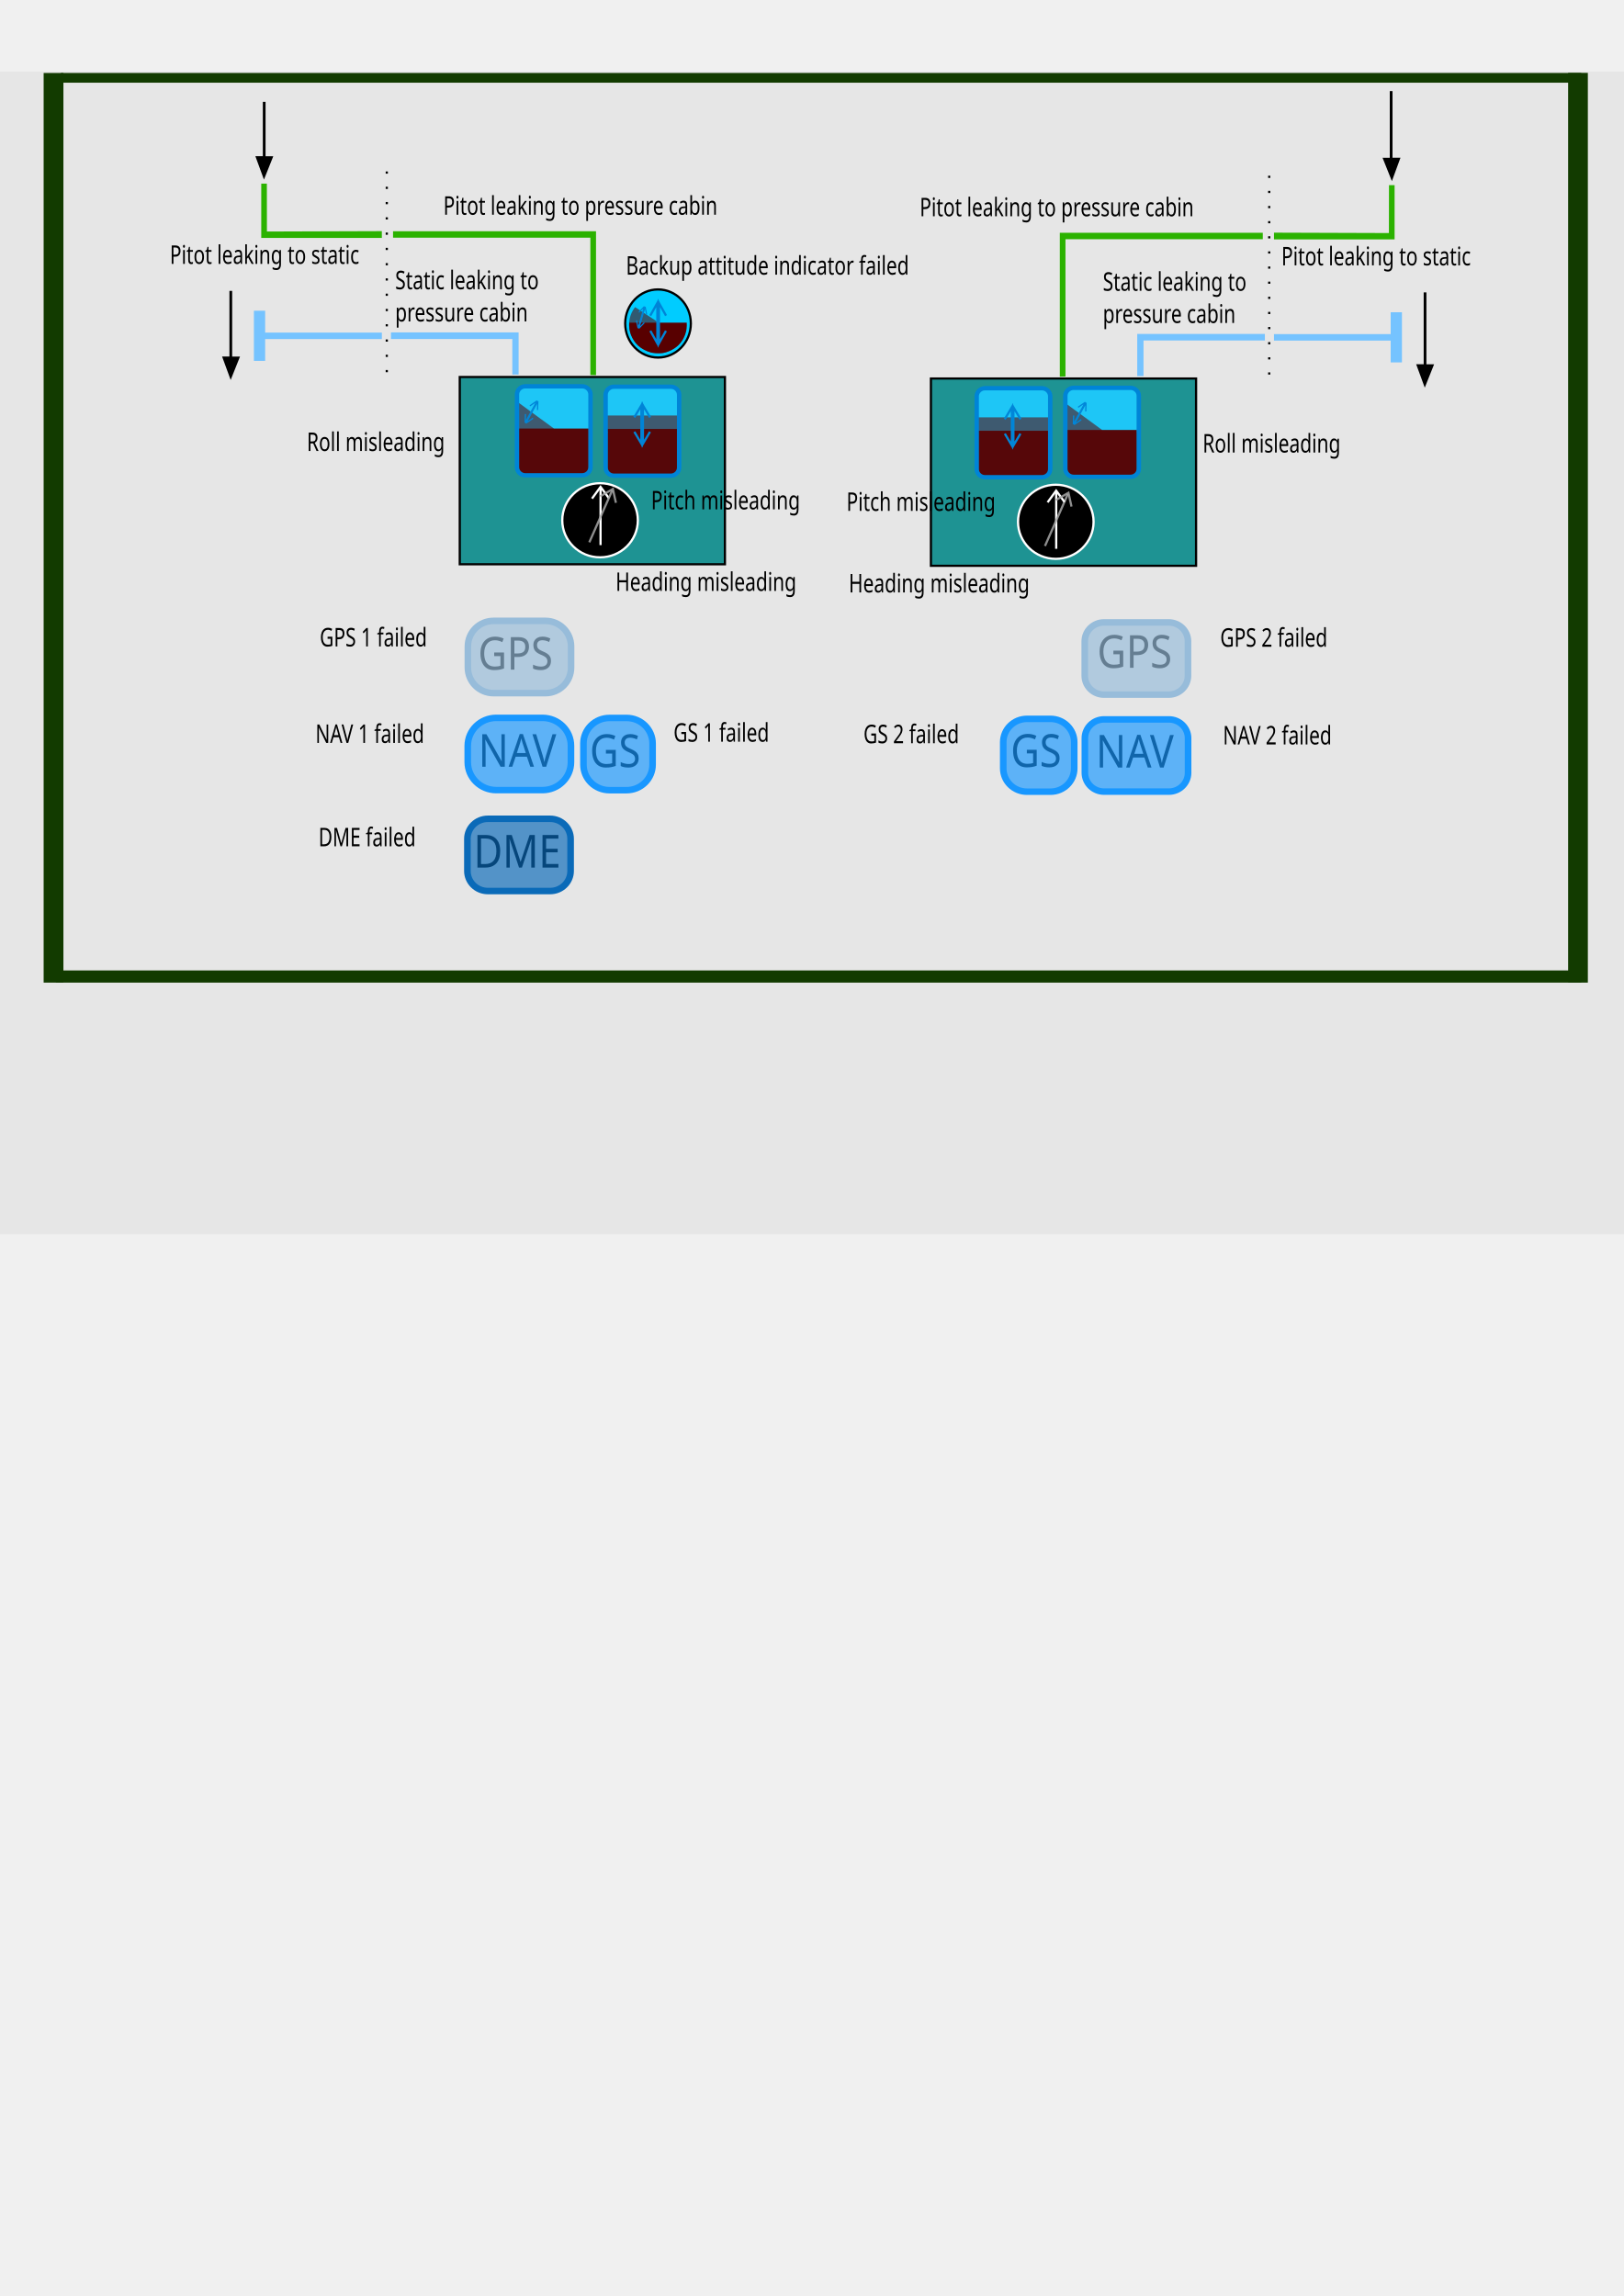
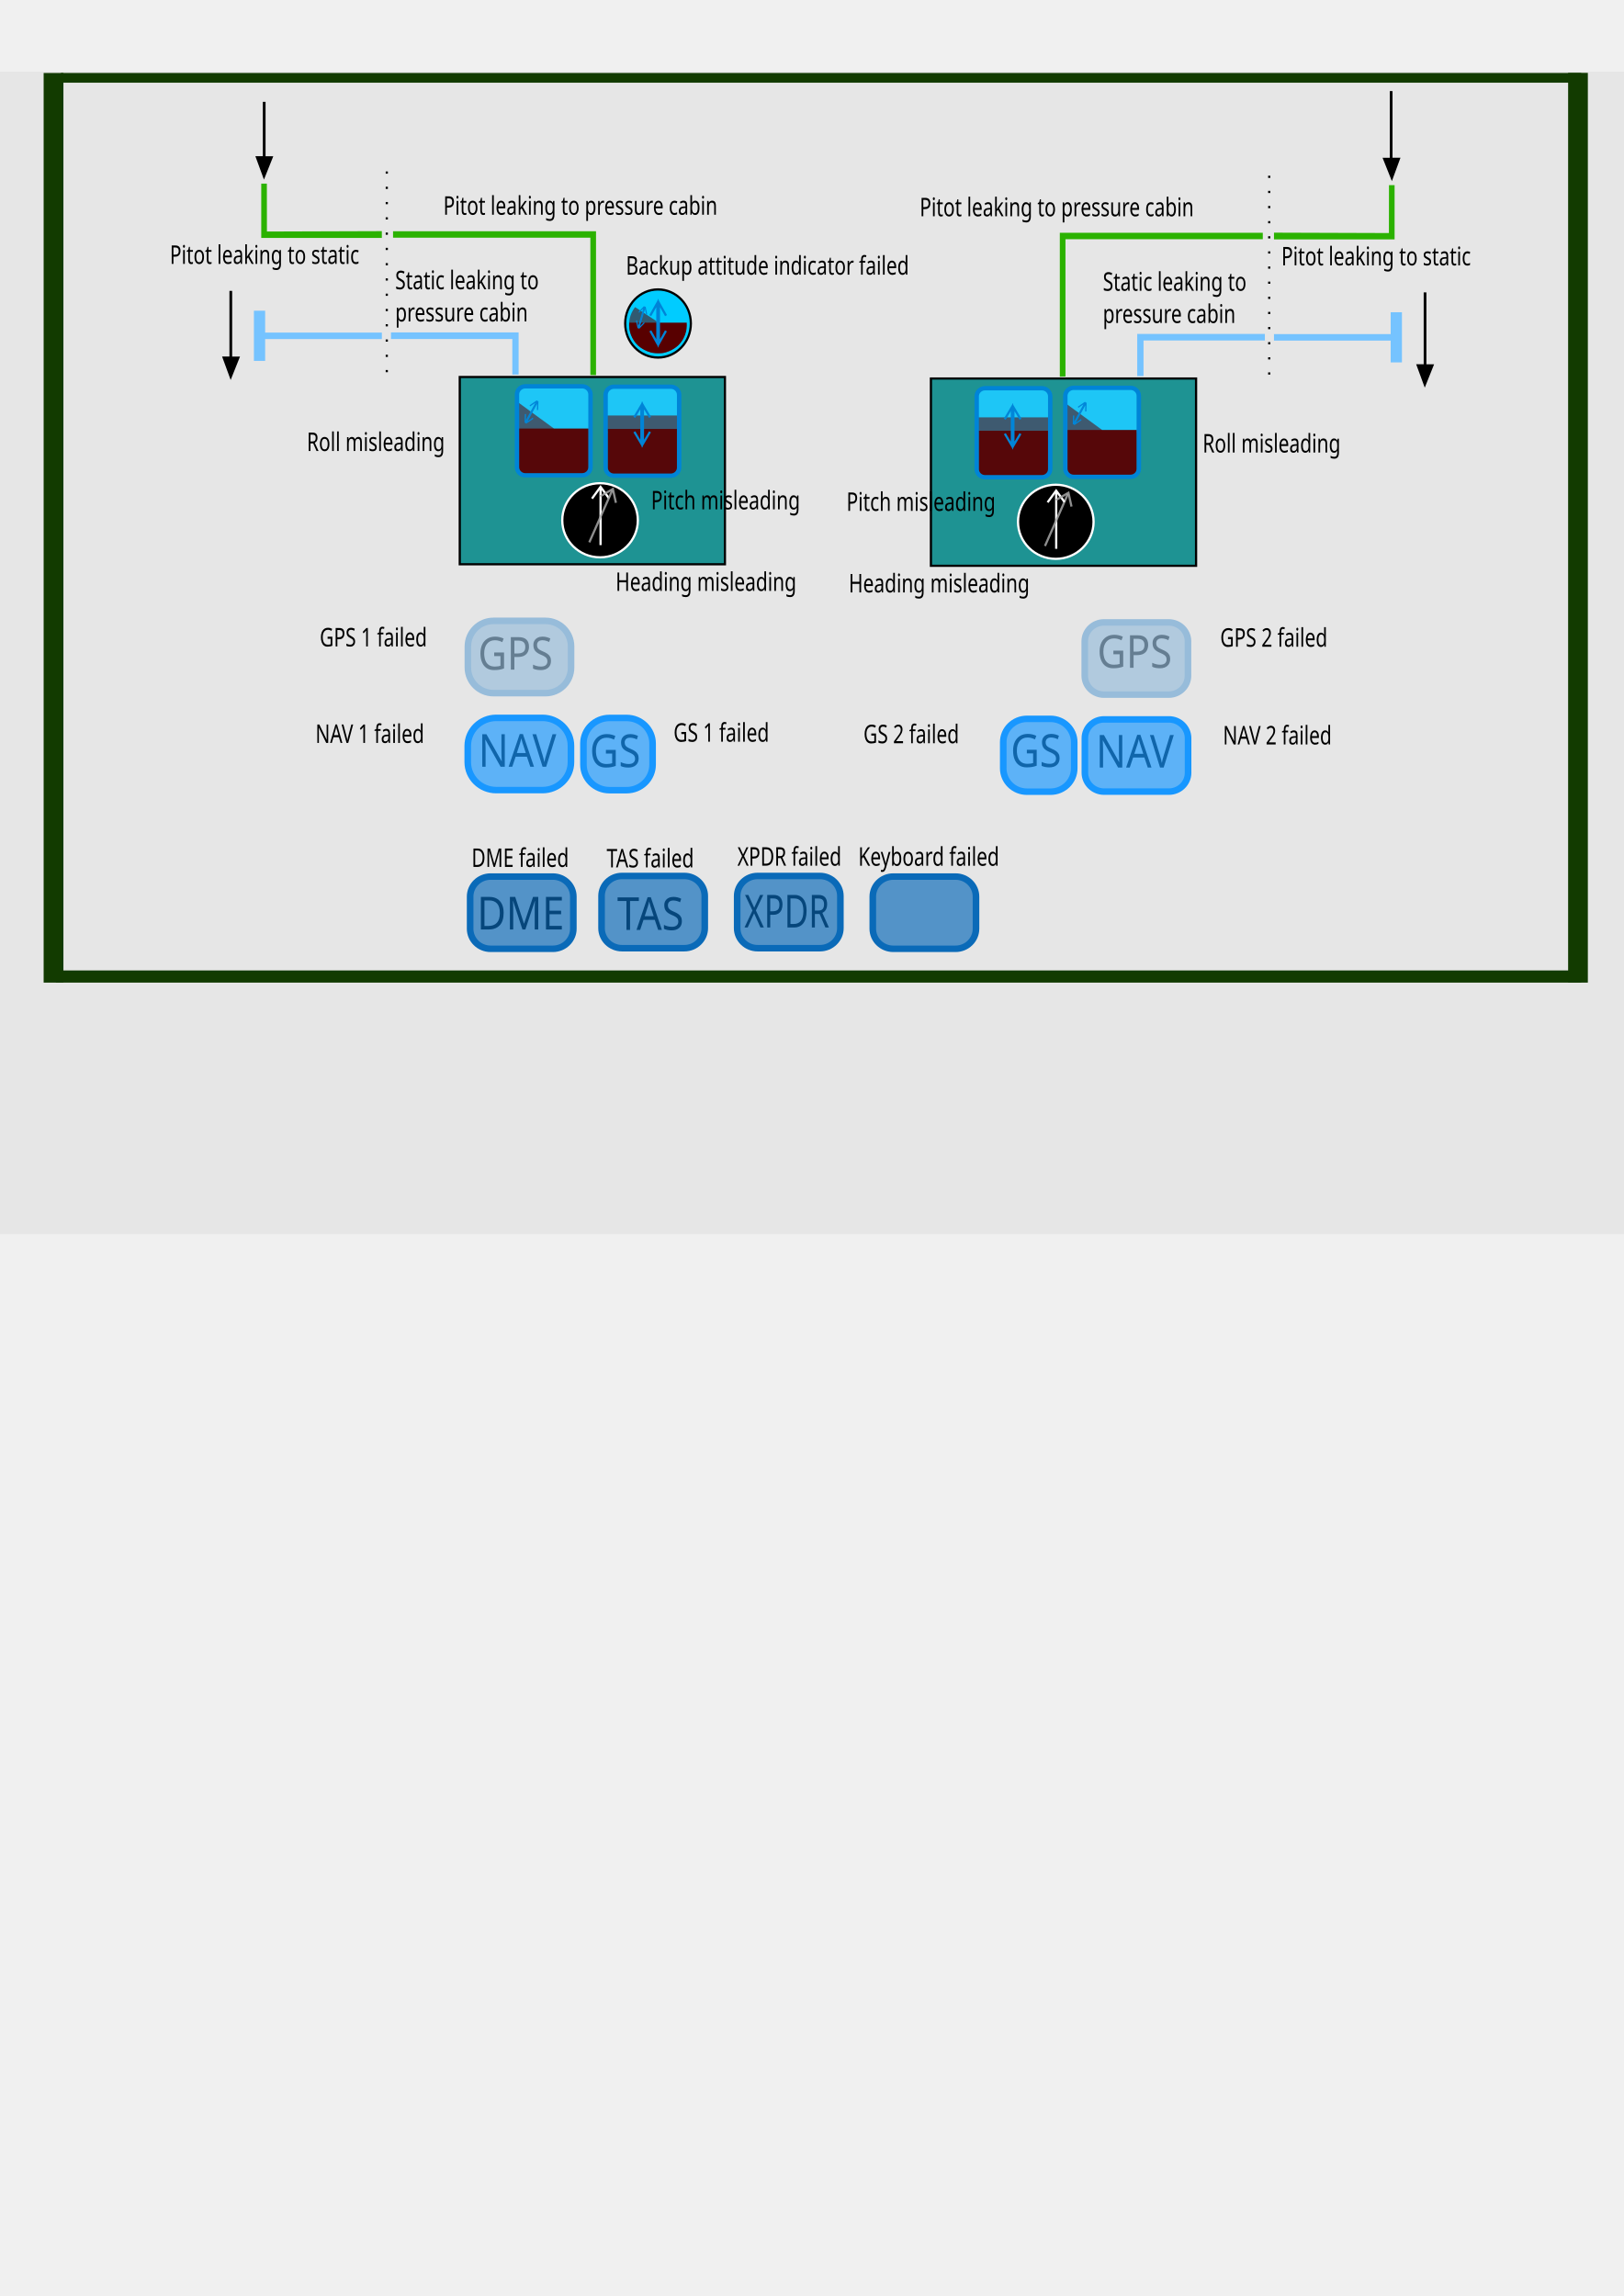
<svg xmlns="http://www.w3.org/2000/svg" xmlns:ns1="http://www.openswatchbook.org/uri/2009/osb" version="1.1" width="744.094" height="1052.362" id="svg3651">
  <defs id="defs3653">
    <marker orient="auto" refY="0.0" refX="0.0" id="Arrow2Lend" style="overflow:visible;">
      <path id="path3844" style="fill-rule:evenodd;stroke-width:0.625;stroke-linejoin:round;" d="M 8.719,4.034 L -2.207,0.016 L 8.719,-4.002 C 6.973,-1.63 6.983,1.616 8.719,4.034 z " transform="scale(1.1) rotate(180) translate(1,0)" />
    </marker>
    <marker orient="auto" refY="0.0" refX="0.0" id="Arrow1Lend" style="overflow:visible;">
      <path id="path3826" d="M 0.0,0.0 L 5.0,-5.0 L -12.5,0.0 L 5.0,5.0 L 0.0,0.0 z " style="fill-rule:evenodd;stroke:#000000;stroke-width:1.0pt;" transform="scale(0.8) rotate(180) translate(12.5,0)" />
    </marker>
    <linearGradient id="linearGradient5215">
      <stop style="stop-color:#e6e6e6;stop-opacity:1;" offset="0" id="stop5217" />
      <stop style="stop-color:#e6e6e6;stop-opacity:0;" offset="1" id="stop5219" />
    </linearGradient>
    <linearGradient id="linearGradient5209" ns1:paint="solid">
      <stop style="stop-color:#e6e6e6;stop-opacity:1;" offset="0" id="stop5211" />
    </linearGradient>
    <symbol id="*Paper_Space" />
    <symbol id="*Model_Space" />
    <pattern y="0" x="0" width="8" patternUnits="userSpaceOnUse" id="Hatch" height="8">
      <path id="path5322" stroke-width="0.25" stroke="#000000" linecap="square" d="M8 4 l-4,4" />
      <path id="path5324" stroke-width="0.25" stroke="#000000" linecap="square" d="M6 2 l-4,4" />
      <path id="path5326" stroke-width="0.25" stroke="#000000" linecap="square" d="M4 0 l-4,4" />
    </pattern>
    <marker style="overflow:visible" refY="0.0" refX="0.0" orient="auto" id="DistanceX">
      <path id="path5319" style="stroke:#000000; stroke-width:0.5" d="M 3,-3 L -3,3 M 0,-5 L  0,5" />
    </marker>
    <marker orient="auto" refY="0" refX="0" id="Arrow1Lend-6" style="overflow:visible">
      <path id="path3826-7" d="M 0,0 5,-5 -12.5,0 5,5 0,0 z" style="fill-rule:evenodd;stroke:#000000;stroke-width:1pt" transform="matrix(-0.8,0,0,-0.8,-10,0)" />
    </marker>
  </defs>
  <g id="layer1" transform="matrix(1.019268,0,0,1,-0.3853597,0)">
    <rect style="fill:#e6e6e6;fill-opacity:1" id="rect3059" width="764.508" height="532.87" x="0.174" y="32.809" />
    <rect style="fill:#008686;fill-opacity:0.871;fill-rule:nonzero;stroke:#000000;stroke-width:1;stroke-opacity:1" id="rect3438-6" width="119.215" height="85.839" x="-538.141" y="173.489" transform="scale(-1,1)" />
    <rect style="fill:#008686;fill-opacity:0.871;fill-rule:nonzero;stroke:#000000;stroke-opacity:1" id="rect3438" width="119.215" height="85.839" x="207.091" y="172.793" />
    <rect style="fill:#1ec6f6;fill-opacity:1;stroke:none" id="rect3883" width="32.05" height="19.984" x="272.904" y="177.95" ry="0.189" />
    <rect width="8.889" height="416.924" x="20" y="33.452" id="rect3659" style="fill:#123b00;fill-opacity:1" />
    <rect width="8.869" height="416.981" x="705.417" y="33.395" id="rect5872" style="fill:#123b00;fill-opacity:1" />
    <rect style="fill:#123b00;fill-opacity:1" id="rect2987" width="685.76" height="5.574" x="25.534" y="444.801" />
    <rect style="fill:#123b00;fill-opacity:1" id="rect2985" width="683.573" height="4.459" x="27.721" y="33.444" />
    <rect style="fill:#1ec6f6;fill-opacity:1;stroke:none" id="rect3883-9-3" width="32.05" height="19.984" x="273.208" y="178.42" ry="0.189" />
    <rect style="fill:#580000;fill-opacity:0.566;stroke:none" id="rect3837" width="32.095" height="7.292" x="273.246" y="190.445" ry="0" />
    <path style="fill:#00ccff;fill-opacity:1;fill-rule:nonzero;stroke:#000000;stroke-opacity:1" id="STBYATTIND" d="m 316.6,147.71 c 0,8.312 -6.738,15.05 -15.05,15.05 -8.312,0 -15.05,-6.738 -15.05,-15.05 0,-8.312 6.738,-15.05 15.05,-15.05 8.312,0 15.05,6.738 15.05,15.05 z" transform="matrix(0.9810962,0,0,1.037037,0.3780749,-4.913337)" />
    <path style="fill:#000000;fill-opacity:1;fill-rule:nonzero;stroke:#ffffff;stroke-width:0.894;stroke-opacity:1" id="LHHDG" d="m 316.6,147.71 c 0,8.312 -6.738,15.05 -15.05,15.05 -8.312,0 -15.05,-6.738 -15.05,-15.05 0,-8.312 6.738,-15.05 15.05,-15.05 8.312,0 15.05,6.738 15.05,15.05 z" transform="matrix(1.128837,0,0,1.128699,-70.2361,71.74339)" />
    <path style="fill:#580000;fill-opacity:1;stroke:none" d="m 283.296,147.897 c -0.129,1.95 0.107,3.828 0.753,5.582 0.688,1.87 1.807,3.639 3.218,4.954 1.637,1.525 3.708,2.499 5.786,3.142 0.989,0.306 2.947,0.331 3.115,0.333 0.008,5e-5 0.103,0 0.103,0 0.168,-9.2e-4 2.126,-0.026 3.115,-0.333 2.078,-0.644 4.149,-1.617 5.786,-3.142 1.411,-1.315 2.53,-3.047 3.218,-4.917 0.646,-1.755 0.883,-3.669 0.753,-5.619 -14.755,0.017 -12.853,9.2e-4 -12.77,0 0,0 -0.31,-2e-5 -0.308,0 0.083,9.2e-4 1.985,0.017 -12.77,0 z" id="path5435" />
    <path style="fill:#580000;fill-opacity:0.555;stroke:none" d="m 285.904,140.762 c -1.157,1.559 -1.968,3.261 -2.372,5.09 -0.43,1.949 -0.445,4.054 0.028,5.941 0.549,2.19 1.758,4.161 3.15,5.86 0.662,0.809 2.287,1.924 2.427,2.019 0.007,0.005 0.086,0.057 0.086,0.057 0.141,0.093 1.793,1.166 2.785,1.462 2.084,0.622 4.34,0.965 6.529,0.603 1.887,-0.311 3.754,-1.136 5.336,-2.315 1.484,-1.107 2.711,-2.576 3.651,-4.28 -12.351,-8.228 -10.751,-7.179 -10.681,-7.133 0,0 -0.259,-0.173 -0.258,-0.172 0.069,0.047 1.651,1.123 -10.681,-7.133 z" id="path5435-6" />
    <g id="g4250" transform="matrix(0.7160818,0,0,0.7351217,61.27548,38.88142)" style="fill:none;stroke:#0084d7;stroke-opacity:1">
      <path id="path4222" d="m 323.226,143.906 4.483,-7.914 0,25.225 -4.438,-7.835" style="fill:none;stroke:#0084d7;stroke-width:1.401px;stroke-linecap:butt;stroke-linejoin:miter;stroke-opacity:1" />
      <path id="path4222-3" d="m 333.14,143.906 -4.483,-7.914 0,25.225 4.438,-7.835" style="fill:none;stroke:#0084d7;stroke-width:1.401px;stroke-linecap:butt;stroke-linejoin:miter;stroke-opacity:1" />
    </g>
    <g id="g4250-6" transform="matrix(0.3566992,0.105782,-0.1114497,0.3904327,188.3454,52.76637)" style="fill:none;stroke:#0084d7;stroke-opacity:1">
      <path id="path4222-7" d="m 323.226,143.906 4.483,-7.914 0,25.225 -4.438,-7.835" style="fill:none;stroke:#0084d7;stroke-width:1.401px;stroke-linecap:butt;stroke-linejoin:miter;stroke-opacity:1" />
      <path id="path4222-3-5" d="m 333.14,143.906 -4.483,-7.914 0,25.225 4.438,-7.835" style="fill:none;stroke:#0084d7;stroke-width:1.401px;stroke-linecap:butt;stroke-linejoin:miter;stroke-opacity:1" />
    </g>
    <rect style="fill:#580000;fill-opacity:1;stroke:none" id="rect4286-2" width="31.427" height="20.801" x="273.484" y="196.598" />
    <rect style="fill:#1ec6f6;stroke:#0084d7;stroke-width:1.981;stroke-linecap:butt;stroke-linejoin:miter;stroke-miterlimit:4;stroke-opacity:1;stroke-dasharray:none;stroke-dashoffset:0;fill-opacity:0.039" id="LHPITCH" width="33.062" height="40.793" x="272.666" y="177.241" ry="3.744" />
    <g id="g4250-7-3" transform="matrix(0.7160818,0,0,0.6977444,54.09419,90.89566)" style="fill:none;stroke:#0084d7;stroke-opacity:1">
      <path id="path4222-9-5" d="m 323.226,143.906 4.483,-7.914 0,25.225 -4.438,-7.835" style="fill:none;stroke:#0084d7;stroke-width:1.401px;stroke-linecap:butt;stroke-linejoin:miter;stroke-opacity:1" />
      <path id="path4222-3-8-6" d="m 333.14,143.906 -4.483,-7.914 0,25.225 4.438,-7.835" style="fill:none;stroke:#0084d7;stroke-width:1.401px;stroke-linecap:butt;stroke-linejoin:miter;stroke-opacity:1" />
    </g>
    <rect style="fill:#1ec6f6;fill-opacity:1;stroke:none" id="rect3883-9" width="32.05" height="19.984" x="233.056" y="177.77" ry="0.189" />
    <rect style="fill:#580000;fill-opacity:1;stroke:none" id="rect4286-2-2" width="31.427" height="20.801" x="233.635" y="196.418" />
    <path style="fill:#580000;fill-opacity:0.566;stroke:none" d="m 233.34,184.428 15.996,11.914 0,0.836 -16.064,-0.209 z" id="path3921" />
    <g id="g4250-7-3-0" transform="matrix(0.3481239,0.1930917,-0.2116832,0.3964911,156.5512,66.54628)" style="fill:none;stroke:#0084d7;stroke-opacity:1">
      <path id="path4222-9-5-9" d="m 323.226,143.906 4.483,-7.914 0,25.225 -4.438,-7.835" style="fill:none;stroke:#0084d7;stroke-width:1.401px;stroke-linecap:butt;stroke-linejoin:miter;stroke-opacity:1" />
      <path id="path4222-3-8-6-3" d="m 333.14,143.906 -4.483,-7.914 0,25.225 4.438,-7.835" style="fill:none;stroke:#0084d7;stroke-width:1.401px;stroke-linecap:butt;stroke-linejoin:miter;stroke-opacity:1" />
    </g>
    <rect style="fill:#1ec6f6;stroke:#0084d7;stroke-width:1.981;stroke-linecap:butt;stroke-linejoin:miter;stroke-miterlimit:4;stroke-opacity:1;stroke-dasharray:none;stroke-dashoffset:0;fill-opacity:0.039" id="LHROLL" width="33.062" height="40.793" x="232.817" y="177.061" ry="3.744" />
    <path style="fill:none;stroke:#ffffff;stroke-width:0.991px;stroke-linecap:butt;stroke-linejoin:miter;stroke-opacity:1" d="m 266.551,228.516 3.843,-5.37 3.77,5.222" id="path3925" />
    <path style="fill:none;stroke:#ffffff;stroke-width:1px;stroke-linecap:butt;stroke-linejoin:miter;stroke-opacity:1" d="m 275.214,223.864 0,25.989" id="path3927" transform="matrix(0.9810962,0,0,1,0.3780749,0)" />
    <path style="fill:none;stroke:#a7a7a7;stroke-width:0.991px;stroke-linecap:butt;stroke-linejoin:miter;stroke-opacity:0.851" d="m 270.275,227.466 5.643,-3.331 1.38,6.329" id="path3925-6" />
    <path style="fill:none;stroke:#a7a7a7;stroke-width:0.991px;stroke-linecap:butt;stroke-linejoin:miter;stroke-opacity:0.851" d="M 275.629,224.789 265.334,248.565" id="path3927-0" />
    <path style="fill:none;stroke:#000000;stroke-width:1;stroke-linecap:butt;stroke-linejoin:miter;stroke-opacity:1;stroke-miterlimit:4;stroke-dasharray:1,6;stroke-dashoffset:0" d="m 177.252,78.593 0,94.757" id="path3035" transform="matrix(0.9810962,0,0,1,0.3780749,0)" />
    <path style="fill:none;stroke:#000000;stroke-width:1.224px;stroke-linecap:butt;stroke-linejoin:miter;stroke-opacity:1;marker-end:none" d="m 104.144,133.322 0,33.2" id="path3817" />
    <rect style="fill:#75c3ff;fill-opacity:1;fill-rule:nonzero;stroke:none" id="rect4267" width="5.058" height="22.993" x="114.535" y="142.415" />
    <path style="fill:none;stroke:#000000;stroke-width:1.224px;stroke-linecap:butt;stroke-linejoin:miter;stroke-opacity:1;marker-end:none" d="m 119.16,46.673 0,33.2" id="path3817-5" />
    <flowRoot xml:space="preserve" id="flowRoot4323-5" style="font-size:40px;font-style:normal;font-weight:normal;line-height:125%;letter-spacing:0px;word-spacing:0px;fill:#000000;fill-opacity:1;stroke:none;font-family:Sans" transform="matrix(0.4563369,0,0,0.5716441,142.632,143.5427)">
      <flowRegion id="flowRegion4325-6">
        <rect id="rect4327-2" width="88.287" height="55.179" x="156.079" y="327.148" />
      </flowRegion>
      <flowPara id="flowPara4329-9">GNAV</flowPara>
    </flowRoot>
    <flowRoot xml:space="preserve" id="flowRoot4323-1" style="font-size:40px;font-style:normal;font-weight:normal;line-height:125%;letter-spacing:0px;word-spacing:0px;fill:#000000;fill-opacity:1;stroke:none;font-family:Sans" transform="matrix(0.4563369,0,0,0.5716441,202.2395,146.3297)">
      <flowRegion id="flowRegion4325-2">
        <rect id="rect4327-7" width="88.287" height="55.179" x="156.079" y="327.148" />
      </flowRegion>
      <flowPara id="flowPara4329-0">GPSNAV</flowPara>
    </flowRoot>
    <text xml:space="preserve" style="font-size:19.321px;font-style:normal;font-weight:normal;line-height:125%;letter-spacing:0px;word-spacing:0px;fill:#000000;fill-opacity:1;stroke:none;font-family:Sans" x="232.922" y="325.115" id="text4403" transform="scale(0.9251013,1.080963)">
      <tspan id="tspan4405" x="232.922" y="325.115">NAV</tspan>
    </text>
    <rect style="fill:#1897ff;fill-opacity:0.667;fill-rule:nonzero;stroke:#1897ff;stroke-opacity:1;stroke-width:2.972;stroke-miterlimit:4;stroke-dasharray:none" id="LHNAV" width="46.402" height="33.108" x="210.685" y="329.031" ry="12.82" />
    <text xml:space="preserve" style="font-size:19.321px;font-style:normal;font-weight:normal;line-height:125%;letter-spacing:0px;word-spacing:0px;fill:#000000;fill-opacity:1;stroke:none;font-family:Sans" x="287.027" y="325.267" id="text4403-3" transform="scale(0.9251013,1.080963)">
      <tspan id="tspan4405-6" x="287.027" y="325.267">GS</tspan>
    </text>
    <rect style="fill:#1897ff;fill-opacity:0.667;fill-rule:nonzero;stroke:#1897ff;stroke-opacity:1;stroke-width:2.972;stroke-miterlimit:4;stroke-dasharray:none;stroke-linejoin:round" id="LHGS" width="31.09" height="33.108" x="262.698" y="329.065" ry="11.705" />
-     <text xml:space="preserve" style="font-size:19.321px;font-style:normal;font-weight:normal;line-height:125%;letter-spacing:0px;word-spacing:0px;fill:#000000;fill-opacity:1;stroke:none;font-family:Sans" x="230.574" y="367.857" id="text4403-6" transform="scale(0.9251013,1.080963)">
-       <tspan id="tspan4405-2" x="230.574" y="367.857">DME</tspan>
-     </text>
-     <rect style="fill:#0a6ab8;fill-opacity:0.667;fill-rule:nonzero;stroke:#0a6ab8;stroke-opacity:1;stroke-width:2.972;stroke-miterlimit:4;stroke-dasharray:none;stroke-linejoin:round" id="DME" width="46.402" height="33.108" x="210.525" y="375.295" ry="9.197" />
+     <text xml:space="preserve" style="font-size:19.321px;font-style:normal;font-weight:normal;line-height:125%;letter-spacing:0px;word-spacing:0px;fill:#000000;fill-opacity:1;stroke:none;font-family:Sans" x="232.246" y="394.11" id="text4403-6" transform="scale(0.9251013,1.080963)">
+       <tspan id="tspan4405-2" x="232.246" y="394.11">DME</tspan>
+     </text>
+     <rect style="fill:#0a6ab8;fill-opacity:0.667;fill-rule:nonzero;stroke:#0a6ab8;stroke-width:2.972;stroke-linejoin:round;stroke-miterlimit:4;stroke-opacity:1;stroke-dasharray:none" id="DME" width="46.402" height="33.108" x="211.752" y="401.77" ry="9.197" />
    <text xml:space="preserve" style="font-size:10.11px;font-style:normal;font-weight:normal;line-height:125%;letter-spacing:0px;word-spacing:0px;fill:#000000;fill-opacity:1;stroke:none;font-family:Sans" x="233.325" y="84.241" id="text_LHPITOT1" transform="scale(0.855899,1.168362)">
      <tspan id="tspan4487" x="233.325" y="84.241">Pitot leaking to pressure cabin</tspan>
    </text>
    <text xml:space="preserve" style="font-size:10.11px;font-style:normal;font-weight:normal;line-height:125%;letter-spacing:0px;word-spacing:0px;fill:#000000;fill-opacity:1;stroke:none;font-family:Sans" x="89.662" y="103.51" id="text_LHPITOT2" transform="scale(0.855899,1.168362)">
      <tspan id="tspan4487-1" x="89.662" y="103.51">Pitot leaking to static</tspan>
    </text>
    <text xml:space="preserve" style="font-size:10.11px;font-style:normal;font-weight:normal;line-height:125%;letter-spacing:0px;word-spacing:0px;fill:#000000;fill-opacity:1;stroke:none;font-family:Sans" x="208.025" y="113.47" id="text_LHSTATIC" transform="scale(0.855899,1.168362)">
      <tspan id="tspan4487-1-7" x="208.025" y="113.47">Static leaking to </tspan>
      <tspan x="208.025" y="126.108" id="tspan4531">pressure cabin</tspan>
    </text>
    <text xml:space="preserve" style="font-size:10.11px;font-style:normal;font-weight:normal;line-height:125%;letter-spacing:0px;word-spacing:0px;fill:#000000;fill-opacity:1;stroke:none;font-family:Sans" x="329.258" y="107.745" id="text_STBYATTIND" transform="scale(0.855899,1.168362)">
      <tspan id="tspan4487-2" x="329.258" y="107.745">Backup attitude indicator failed</tspan>
    </text>
    <text xml:space="preserve" style="font-size:10.11px;font-style:normal;font-weight:normal;line-height:125%;letter-spacing:0px;word-spacing:0px;fill:#000000;fill-opacity:1;stroke:none;font-family:Sans" x="168.416" y="253.586" id="text_LHGPS" transform="scale(0.855899,1.168362)">
      <tspan x="168.416" y="253.586" id="tspan4575">GPS 1 failed</tspan>
    </text>
    <text xml:space="preserve" style="font-size:10.11px;font-style:normal;font-weight:normal;line-height:125%;letter-spacing:0px;word-spacing:0px;fill:#000000;fill-opacity:1;stroke:none;font-family:Sans" x="166.152" y="291.445" id="text_LHNAV" transform="scale(0.855899,1.168362)">
      <tspan x="166.152" y="291.445" id="tspan4575-7">NAV 1 failed</tspan>
    </text>
-     <text xml:space="preserve" style="font-size:10.11px;font-style:normal;font-weight:normal;line-height:125%;letter-spacing:0px;word-spacing:0px;fill:#000000;fill-opacity:1;stroke:none;font-family:Sans" x="167.749" y="331.996" id="text_DME" transform="scale(0.855899,1.168362)">
-       <tspan x="167.749" y="331.996" id="tspan4575-9">DME failed</tspan>
+     <text xml:space="preserve" style="font-size:10.11px;font-style:normal;font-weight:normal;line-height:125%;letter-spacing:0px;word-spacing:0px;fill:#000000;fill-opacity:1;stroke:none;font-family:Sans" x="248.168" y="340.092" id="text_DME" transform="scale(0.855899,1.168362)">
+       <tspan x="248.168" y="340.092" id="tspan4575-9">DME failed</tspan>
    </text>
    <text xml:space="preserve" style="font-size:10.11px;font-style:normal;font-weight:normal;line-height:125%;letter-spacing:0px;word-spacing:0px;fill:#000000;fill-opacity:1;stroke:none;font-family:Sans" x="354.236" y="290.968" id="text_LHGS" transform="scale(0.855899,1.168362)">
      <tspan x="354.236" y="290.968" id="tspan4575-7-2">GS 1 failed</tspan>
    </text>
    <path style="fill:#2bb200;fill-opacity:1;stroke:none" d="m 268.352,171.954 0,-65.964 -91.258,0 0,2.955 88.715,0 0,62.94 z" id="LHPITOT1" />
    <path style="fill:#2bb200;fill-opacity:1;stroke:none" d="m 172.059,105.943 -51.667,0.174 -0.031,-21.955 -2.523,0 0,24.879 54.222,0 z" id="LHPITOT2" />
    <path style="fill:#75c3ff;fill-opacity:1;stroke:none" d="m 233.55,171.661 0,-19.313 -57.388,0 0,3.026 54.558,0 0,16.304 z" id="LHSTATIC" />
    <path style="fill:none;stroke:#75c3ff;stroke-width:2.972;stroke-linecap:butt;stroke-linejoin:miter;stroke-miterlimit:4;stroke-opacity:1;stroke-dasharray:none" d="m 172.067,153.925 -52.783,0" id="path5016" />
    <text xml:space="preserve" style="font-size:19.321px;font-style:normal;font-weight:normal;line-height:125%;letter-spacing:0px;word-spacing:0px;fill:#000000;fill-opacity:1;stroke:none;font-family:Sans" x="232.73" y="283.945" id="text4403-8" transform="scale(0.9251013,1.080963)">
      <tspan id="tspan4405-9" x="232.73" y="283.945">GPS</tspan>
    </text>
    <rect style="fill:#97bcda;fill-opacity:0.668;fill-rule:nonzero;stroke:#97bcda;stroke-width:3;stroke-linejoin:round;stroke-miterlimit:4;stroke-opacity:1;stroke-dasharray:none" id="LHGPS" width="47.297" height="33.108" x="214.411" y="284.582" transform="matrix(0.9810962,0,0,1,0.3780749,0)" ry="11.705" />
    <path style="fill:#000000;fill-opacity:1;stroke:#000000;stroke-width:1px;stroke-linecap:butt;stroke-linejoin:miter;stroke-opacity:1" d="m 124.498,72.119 -3.516,8.8 -3.236,-8.829 z" id="path5415" transform="matrix(0.9810962,0,0,1,0.3780749,0)" />
    <path style="fill:#000000;fill-opacity:1;stroke:#000000;stroke-width:0.991px;stroke-linecap:butt;stroke-linejoin:miter;stroke-opacity:1" d="m 107.558,163.937 -3.45,8.8 -3.175,-8.829 z" id="path5415-7" />
    <text xml:space="preserve" style="font-size:10.11px;font-style:normal;font-weight:normal;line-height:125%;letter-spacing:0px;word-spacing:0px;fill:#000000;fill-opacity:1;stroke:none;font-family:Sans" x="323.823" y="231.81" id="text_LHHDG" transform="scale(0.855899,1.168362)">
      <tspan x="323.823" y="231.81" id="tspan4575-7-2-2">Heading misleading</tspan>
    </text>
    <text xml:space="preserve" style="font-size:10.11px;font-style:normal;font-weight:normal;line-height:125%;letter-spacing:0px;word-spacing:0px;fill:#000000;fill-opacity:1;stroke:none;font-family:Sans" x="342.453" y="199.821" id="text_LHPITCH" transform="scale(0.855899,1.168362)">
      <tspan x="342.453" y="199.821" id="tspan4575-7-2-2-3">Pitch misleading</tspan>
    </text>
    <text xml:space="preserve" style="font-size:10.11px;font-style:normal;font-weight:normal;line-height:125%;letter-spacing:0px;word-spacing:0px;fill:#000000;fill-opacity:1;stroke:none;font-family:Sans" x="161.637" y="176.921" id="text_LHROLL" transform="scale(0.855899,1.168362)">
      <tspan x="161.637" y="176.921" id="tspan4575-7-2-2-9">Roll misleading</tspan>
    </text>
    <path style="fill:#000000;fill-opacity:1;fill-rule:nonzero;stroke:#ffffff;stroke-width:0.894;stroke-opacity:1" id="RHHDG" d="m 316.6,147.71 c 0,8.312 -6.738,15.05 -15.05,15.05 -8.312,0 -15.05,-6.738 -15.05,-15.05 0,-8.312 6.738,-15.05 15.05,-15.05 8.312,0 15.05,6.738 15.05,15.05 z" transform="matrix(-1.128837,0,0,1.128699,815.4678,72.44004)" />
    <path style="fill:none;stroke:#000000;stroke-width:1.224px;stroke-linecap:butt;stroke-linejoin:miter;stroke-opacity:1;marker-end:none" d="m 641.087,134.018 0,33.2" id="path3817-56" />
    <rect style="fill:#75c3ff;fill-opacity:1;fill-rule:nonzero;stroke:none" id="rect4267-2" width="5.058" height="22.993" x="-630.697" y="143.111" transform="scale(-1,1)" />
    <text xml:space="preserve" style="font-size:10.11px;font-style:normal;font-weight:normal;line-height:125%;letter-spacing:0px;word-spacing:0px;fill:#000000;fill-opacity:1;stroke:none;font-family:Sans" x="483.569" y="84.837" id="text_RHPITOT1" transform="scale(0.855899,1.168362)">
      <tspan id="tspan4487-7" x="483.569" y="84.837">Pitot leaking to pressure cabin</tspan>
    </text>
    <text xml:space="preserve" style="font-size:10.11px;font-style:normal;font-weight:normal;line-height:125%;letter-spacing:0px;word-spacing:0px;fill:#000000;fill-opacity:1;stroke:none;font-family:Sans" x="673.561" y="104.106" id="text_RHPITOT2" transform="scale(0.855899,1.168362)">
      <tspan id="tspan4487-1-9" x="673.561" y="104.106">Pitot leaking to static</tspan>
    </text>
    <text xml:space="preserve" style="font-size:10.11px;font-style:normal;font-weight:normal;line-height:125%;letter-spacing:0px;word-spacing:0px;fill:#000000;fill-opacity:1;stroke:none;font-family:Sans" x="579.767" y="114.067" id="text_RHSTATIC" transform="scale(0.855899,1.168362)">
      <tspan id="tspan4487-1-7-6" x="579.767" y="114.067">Static leaking to </tspan>
      <tspan x="579.767" y="126.704" id="tspan4531-0">pressure cabin</tspan>
    </text>
    <text xml:space="preserve" style="font-size:10.11px;font-style:normal;font-weight:normal;line-height:125%;letter-spacing:0px;word-spacing:0px;fill:#000000;fill-opacity:1;stroke:none;font-family:Sans" x="641.403" y="253.705" id="text_RHGPS" transform="scale(0.855899,1.168362)">
      <tspan x="641.403" y="253.705" id="tspan4575-2">GPS 2 failed</tspan>
    </text>
    <text xml:space="preserve" style="font-size:10.11px;font-style:normal;font-weight:normal;line-height:125%;letter-spacing:0px;word-spacing:0px;fill:#000000;fill-opacity:1;stroke:none;font-family:Sans" x="642.867" y="292.041" id="text_RHNAV" transform="scale(0.855899,1.168362)">
      <tspan x="642.867" y="292.041" id="tspan4575-7-1">NAV 2 failed</tspan>
    </text>
    <text xml:space="preserve" style="font-size:10.11px;font-style:normal;font-weight:normal;line-height:125%;letter-spacing:0px;word-spacing:0px;fill:#000000;fill-opacity:1;stroke:none;font-family:Sans" x="454.017" y="291.564" id="text_RHGS" transform="scale(0.855899,1.168362)">
      <tspan x="454.017" y="291.564" id="tspan4575-7-2-7">GS 2 failed</tspan>
    </text>
    <path style="fill:#2bb200;fill-opacity:1;stroke:none" d="m 476.879,172.65 0,-65.964 91.258,0 0,2.955 -88.715,0 0,62.94 z" id="RHPITOT1" />
    <path style="fill:#2bb200;fill-opacity:1;stroke:none" d="m 573.173,106.64 51.667,0.174 0.031,-21.955 2.523,0 0,24.879 -54.222,0 z" id="RHPITOT2" />
    <path style="fill:#75c3ff;fill-opacity:1;stroke:none" d="m 511.681,172.358 0,-19.313 57.388,0 0,3.026 -54.558,0 0,16.304 z" id="RHSTATIC" />
    <path style="fill:none;stroke:#75c3ff;stroke-width:2.972;stroke-linecap:butt;stroke-linejoin:miter;stroke-miterlimit:4;stroke-opacity:1;stroke-dasharray:none" d="m 573.164,154.621 52.783,0" id="path5016-2" />
    <path style="fill:#000000;fill-opacity:1;stroke:#000000;stroke-width:0.991px;stroke-linecap:butt;stroke-linejoin:miter;stroke-opacity:1" d="m 622.709,72.816 3.45,8.8 3.175,-8.829 z" id="path5415-75" />
    <text xml:space="preserve" style="font-size:10.11px;font-style:normal;font-weight:normal;line-height:125%;letter-spacing:0px;word-spacing:0px;fill:#000000;fill-opacity:1;stroke:none;font-family:Sans" x="446.296" y="232.407" id="text_RHHDG" transform="scale(0.855899,1.168362)">
      <tspan x="446.296" y="232.407" id="tspan4575-7-2-2-2">Heading misleading</tspan>
    </text>
    <text xml:space="preserve" style="font-size:10.11px;font-style:normal;font-weight:normal;line-height:125%;letter-spacing:0px;word-spacing:0px;fill:#000000;fill-opacity:1;stroke:none;font-family:Sans" x="445.102" y="200.417" id="text_RHPITCH" transform="scale(0.855899,1.168362)">
      <tspan x="445.102" y="200.417" id="tspan4575-7-2-2-3-8">Pitch misleading</tspan>
    </text>
    <text xml:space="preserve" style="font-size:10.11px;font-style:normal;font-weight:normal;line-height:125%;letter-spacing:0px;word-spacing:0px;fill:#000000;fill-opacity:1;stroke:none;font-family:Sans" x="632.198" y="177.517" id="text_RHROLL" transform="scale(0.855899,1.168362)">
      <tspan x="632.198" y="177.517" id="tspan4575-7-2-2-9-7">Roll misleading</tspan>
    </text>
    <path style="fill:#000000;fill-opacity:1;stroke:#000000;stroke-width:0.991px;stroke-linecap:butt;stroke-linejoin:miter;stroke-opacity:1" d="m 644.431,167.473 -3.45,8.8 -3.175,-8.829 z" id="path5415-7-3" />
    <path style="fill:none;stroke:#000000;stroke-width:1.224px;stroke-linecap:butt;stroke-linejoin:miter;stroke-opacity:1;marker-end:none" d="m 625.845,41.746 0,33.2" id="path3817-56-6" />
    <path style="fill:none;stroke:#000000;stroke-width:0.991;stroke-linecap:butt;stroke-linejoin:miter;stroke-miterlimit:4;stroke-opacity:1;stroke-dasharray:0.991, 5.943;stroke-dashoffset:0" d="m 571.025,80.544 0,94.757" id="path3035-1" />
    <path style="fill:none;stroke:#ffffff;stroke-width:0.991px;stroke-linecap:butt;stroke-linejoin:miter;stroke-opacity:1" d="m 475.259,225.546 0,25.989" id="path3927-2" />
    <path style="fill:none;stroke:#a7a7a7;stroke-width:0.991px;stroke-linecap:butt;stroke-linejoin:miter;stroke-opacity:0.851" d="m 480.499,226.472 -10.295,23.776" id="path3927-0-9" />
    <path style="fill:none;stroke:#ffffff;stroke-width:0.991px;stroke-linecap:butt;stroke-linejoin:miter;stroke-opacity:1" d="m 471.386,230.243 3.843,-5.37 3.77,5.222" id="path3925-3" />
    <path style="fill:none;stroke:#a7a7a7;stroke-width:0.991px;stroke-linecap:butt;stroke-linejoin:miter;stroke-opacity:0.851" d="m 475.11,229.193 5.643,-3.331 1.38,6.329" id="path3925-6-1" />
    <rect style="fill:#1ec6f6;fill-opacity:1;stroke:none" id="rect3883-9-3-9" width="32.05" height="19.984" x="439.869" y="178.773" ry="0.189" />
    <rect style="fill:#580000;fill-opacity:0.566;stroke:none" id="rect3837-4" width="32.095" height="7.292" x="439.81" y="191.29" ry="0" />
    <rect style="fill:#580000;fill-opacity:1;stroke:none" id="rect4286-2-7" width="31.427" height="20.801" x="440.287" y="197.444" />
    <g id="g4250-7-3-8" transform="matrix(0.7160818,0,0,0.6977444,220.6585,91.74119)" style="fill:none;stroke:#0084d7;stroke-opacity:1">
      <path id="path4222-9-5-4" d="m 323.226,143.906 4.483,-7.914 0,25.225 -4.438,-7.835" style="fill:none;stroke:#0084d7;stroke-width:1.401px;stroke-linecap:butt;stroke-linejoin:miter;stroke-opacity:1" />
      <path id="path4222-3-8-6-5" d="m 333.14,143.906 -4.483,-7.914 0,25.225 4.438,-7.835" style="fill:none;stroke:#0084d7;stroke-width:1.401px;stroke-linecap:butt;stroke-linejoin:miter;stroke-opacity:1" />
    </g>
    <rect style="fill:#1ec6f6;fill-opacity:0.039;stroke:#0084d7;stroke-width:1.981;stroke-linecap:butt;stroke-linejoin:miter;stroke-miterlimit:4;stroke-opacity:1;stroke-dasharray:none;stroke-dashoffset:0" id="RHPITCH" width="33.062" height="40.793" x="-472.566" y="177.938" ry="3.744" transform="scale(-1,1)" />
    <rect style="fill:#1ec6f6;fill-opacity:1;stroke:none" id="rect3883-9-0" width="32.05" height="19.984" x="479.533" y="178.429" ry="0.189" />
    <rect style="fill:#580000;fill-opacity:1;stroke:none" id="rect4286-2-2-3" width="31.427" height="20.801" x="480.112" y="197.078" />
    <path style="fill:#580000;fill-opacity:0.566;stroke:none" d="m 479.817,185.088 15.996,11.914 0,0.836 -16.064,-0.209 z" id="path3921-6" />
    <g id="g4250-7-3-0-1" transform="matrix(0.3481239,0.1930917,-0.2116832,0.3964911,403.0289,67.20605)" style="fill:none;stroke:#0084d7;stroke-opacity:1">
      <path id="path4222-9-5-9-0" d="m 323.226,143.906 4.483,-7.914 0,25.225 -4.438,-7.835" style="fill:none;stroke:#0084d7;stroke-width:1.401px;stroke-linecap:butt;stroke-linejoin:miter;stroke-opacity:1" />
      <path id="path4222-3-8-6-3-6" d="m 333.14,143.906 -4.483,-7.914 0,25.225 4.438,-7.835" style="fill:none;stroke:#0084d7;stroke-width:1.401px;stroke-linecap:butt;stroke-linejoin:miter;stroke-opacity:1" />
    </g>
    <rect style="fill:#1ec6f6;fill-opacity:0.039;stroke:#0084d7;stroke-width:1.981;stroke-linecap:butt;stroke-linejoin:miter;stroke-miterlimit:4;stroke-opacity:1;stroke-dasharray:none;stroke-dashoffset:0" id="RHROLL" width="33.062" height="40.793" x="-512.414" y="177.758" ry="3.744" transform="scale(-1,1)" />
    <text xml:space="preserve" style="font-size:19.321px;font-style:normal;font-weight:normal;line-height:125%;letter-spacing:0px;word-spacing:0px;fill:#000000;fill-opacity:1;stroke:none;font-family:Sans" x="533.661" y="283.162" id="text4403-8-3" transform="scale(0.9251013,1.080963)">
      <tspan id="tspan4405-9-2" x="533.661" y="283.162">GPS</tspan>
    </text>
    <rect style="fill:#97bcda;fill-opacity:0.668;fill-rule:nonzero;stroke:#97bcda;stroke-width:2.972;stroke-linejoin:round;stroke-miterlimit:4;stroke-opacity:1;stroke-dasharray:none" id="RHGPS" width="46.402" height="33.108" x="-534.496" y="285.278" transform="scale(-1,1)" ry="8.671" />
    <text xml:space="preserve" style="font-size:19.321px;font-style:normal;font-weight:normal;line-height:125%;letter-spacing:0px;word-spacing:0px;fill:#000000;fill-opacity:1;stroke:none;font-family:Sans" x="533.026" y="325.455" id="text4403-0" transform="scale(0.9251013,1.080963)">
      <tspan id="tspan4405-61" x="533.026" y="325.455">NAV</tspan>
    </text>
    <rect style="fill:#1897ff;fill-opacity:0.667;fill-rule:nonzero;stroke:#1897ff;stroke-width:2.972;stroke-linejoin:round;stroke-miterlimit:4;stroke-opacity:0.996;stroke-dasharray:none" id="RHNAV" width="46.402" height="33.108" x="-534.546" y="329.728" transform="scale(-1,1)" ry="8.64" />
    <text xml:space="preserve" style="font-size:19.321px;font-style:normal;font-weight:normal;line-height:125%;letter-spacing:0px;word-spacing:0px;fill:#000000;fill-opacity:1;stroke:none;font-family:Sans" x="491.609" y="325.187" id="text4403-3-5" transform="scale(0.9251013,1.080963)">
      <tspan id="tspan4405-6-5" x="491.609" y="325.187">GS</tspan>
    </text>
    <rect style="fill:#1897ff;fill-opacity:0.667;fill-rule:nonzero;stroke:#1897ff;stroke-width:2.972;stroke-miterlimit:4;stroke-opacity:1;stroke-dasharray:none" id="RHGS" width="31.911" height="33.386" x="-483.354" y="329.483" transform="scale(-1,1)" ry="10.68" />
+     <text xml:space="preserve" style="font-size:10.11px;font-style:normal;font-weight:normal;line-height:125%;letter-spacing:0px;word-spacing:0px;fill:#000000;fill-opacity:1;stroke:none;font-family:Sans" x="319.112" y="340.285" id="text_TAS" transform="scale(0.855899,1.168362)">
+       <tspan x="319.112" y="340.285" id="tspan4575-9-6">TAS failed</tspan>
+     </text>
+     <text xml:space="preserve" style="font-size:19.321px;font-style:normal;font-weight:normal;line-height:125%;letter-spacing:0px;word-spacing:0px;fill:#000000;fill-opacity:1;stroke:none;font-family:Sans" x="300.369" y="394.293" id="text4403-6-5" transform="scale(0.9251013,1.080963)">
+       <tspan id="tspan4405-2-3" x="300.369" y="394.293">TAS</tspan>
+     </text>
+     <rect style="fill:#0a6ab8;fill-opacity:0.667;fill-rule:nonzero;stroke:#0a6ab8;stroke-width:2.972;stroke-linejoin:round;stroke-miterlimit:4;stroke-opacity:1;stroke-dasharray:none" id="TAS" width="46.402" height="33.108" x="270.84" y="401.493" ry="9.197" />
+     <text xml:space="preserve" style="font-size:10.11px;font-style:normal;font-weight:normal;line-height:125%;letter-spacing:0px;word-spacing:0px;fill:#000000;fill-opacity:1;stroke:none;font-family:Sans" x="451.31" y="339.629" id="text_KBD" transform="scale(0.855899,1.168362)">
+       <tspan x="451.31" y="339.629" id="tspan4575-9-6-6">Keyboard failed</tspan>
+     </text>
+     <rect style="fill:#0a6ab8;fill-opacity:0.667;fill-rule:nonzero;stroke:#0a6ab8;stroke-width:2.972;stroke-linejoin:round;stroke-miterlimit:4;stroke-opacity:1;stroke-dasharray:none" id="KBD" width="46.402" height="33.108" x="392.789" y="401.771" ry="9.197" />
+     <text xml:space="preserve" style="font-size:10.11px;font-style:normal;font-weight:normal;line-height:125%;letter-spacing:0px;word-spacing:0px;fill:#000000;fill-opacity:1;stroke:none;font-family:Sans" x="387.826" y="339.603" id="text_XPDR" transform="scale(0.855899,1.168362)">
+       <tspan x="387.826" y="339.603" id="tspan4575-9-6-6-7">XPDR failed</tspan>
+     </text>
+     <text xml:space="preserve" style="font-size:17.719px;font-style:normal;font-weight:normal;line-height:125%;letter-spacing:0px;word-spacing:0px;fill:#000000;fill-opacity:1;stroke:none;font-family:Sans" x="394.93" y="360.656" id="text4403-6-5-9-9" transform="scale(0.8483994,1.17869)">
+       <tspan id="tspan4405-2-3-1-3" x="394.93" y="360.656">XPDR</tspan>
+     </text>
+     <rect style="fill:#0a6ab8;fill-opacity:0.667;fill-rule:nonzero;stroke:#0a6ab8;stroke-width:2.972;stroke-linejoin:round;stroke-miterlimit:4;stroke-opacity:1;stroke-dasharray:none" id="XPDR" width="46.402" height="33.108" x="331.814" y="401.493" ry="9.197" />
  </g>
  <g id="layer2" />
  <g id="layer3" />
</svg>
